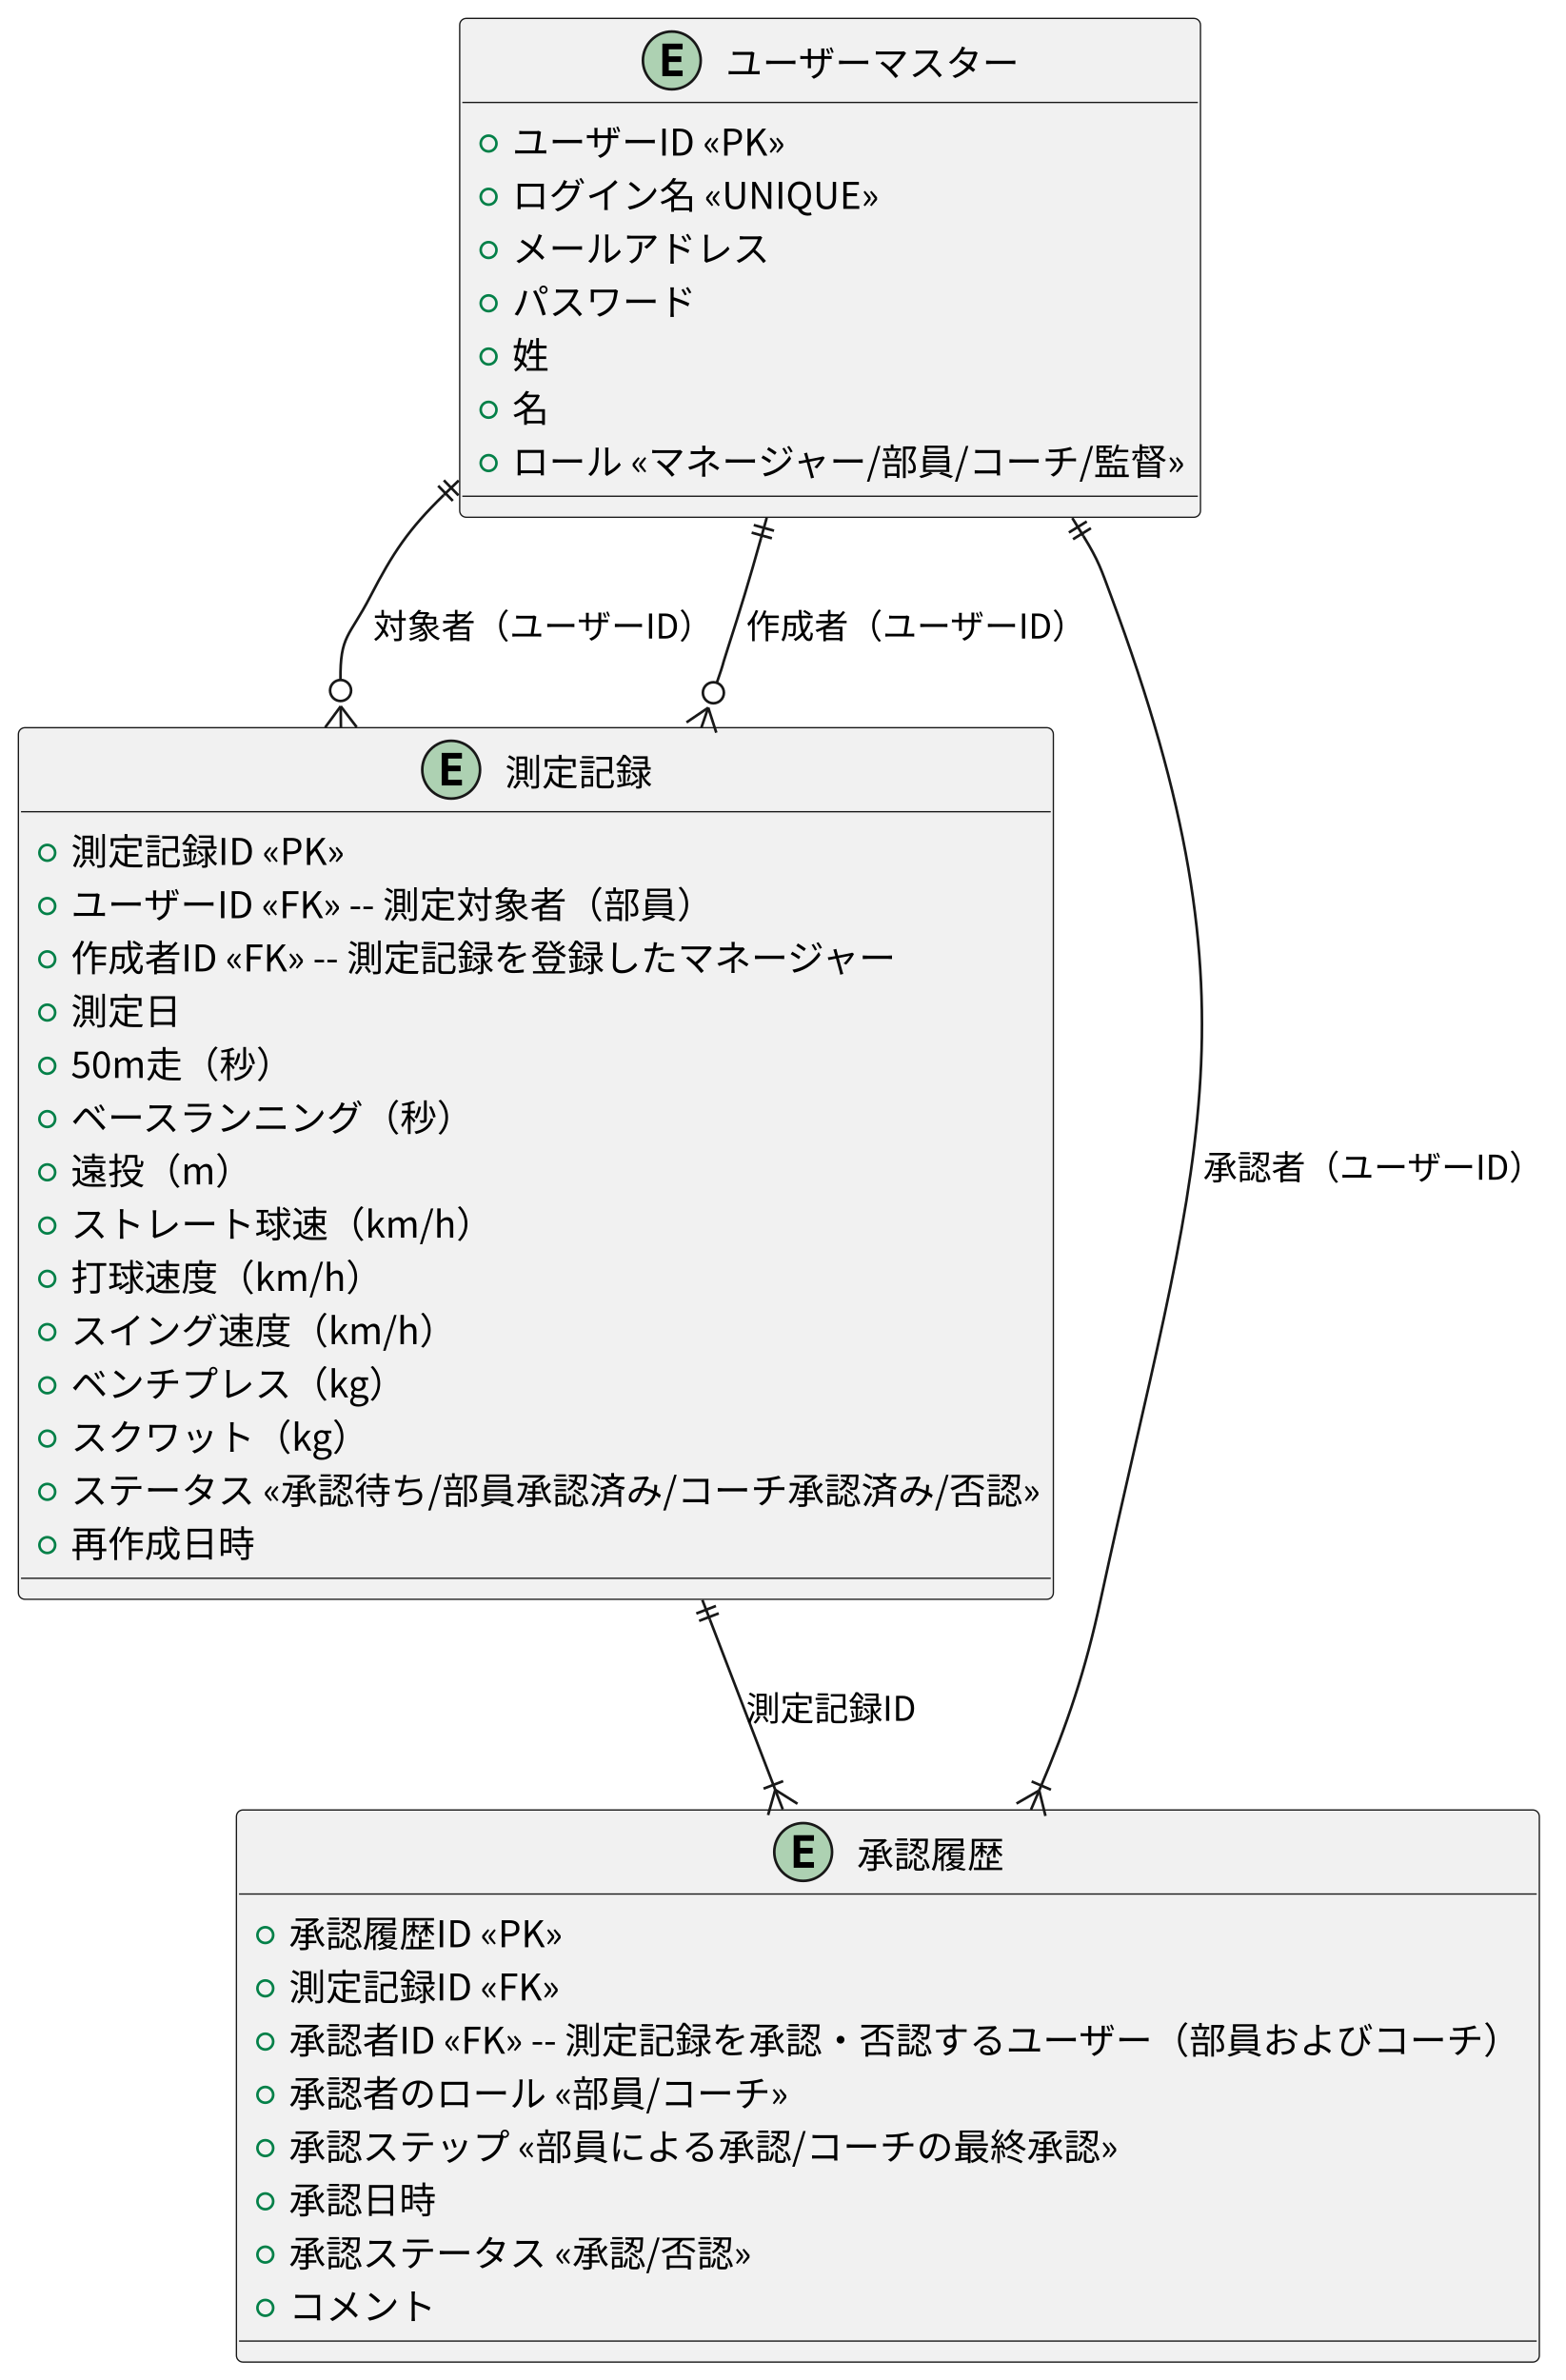
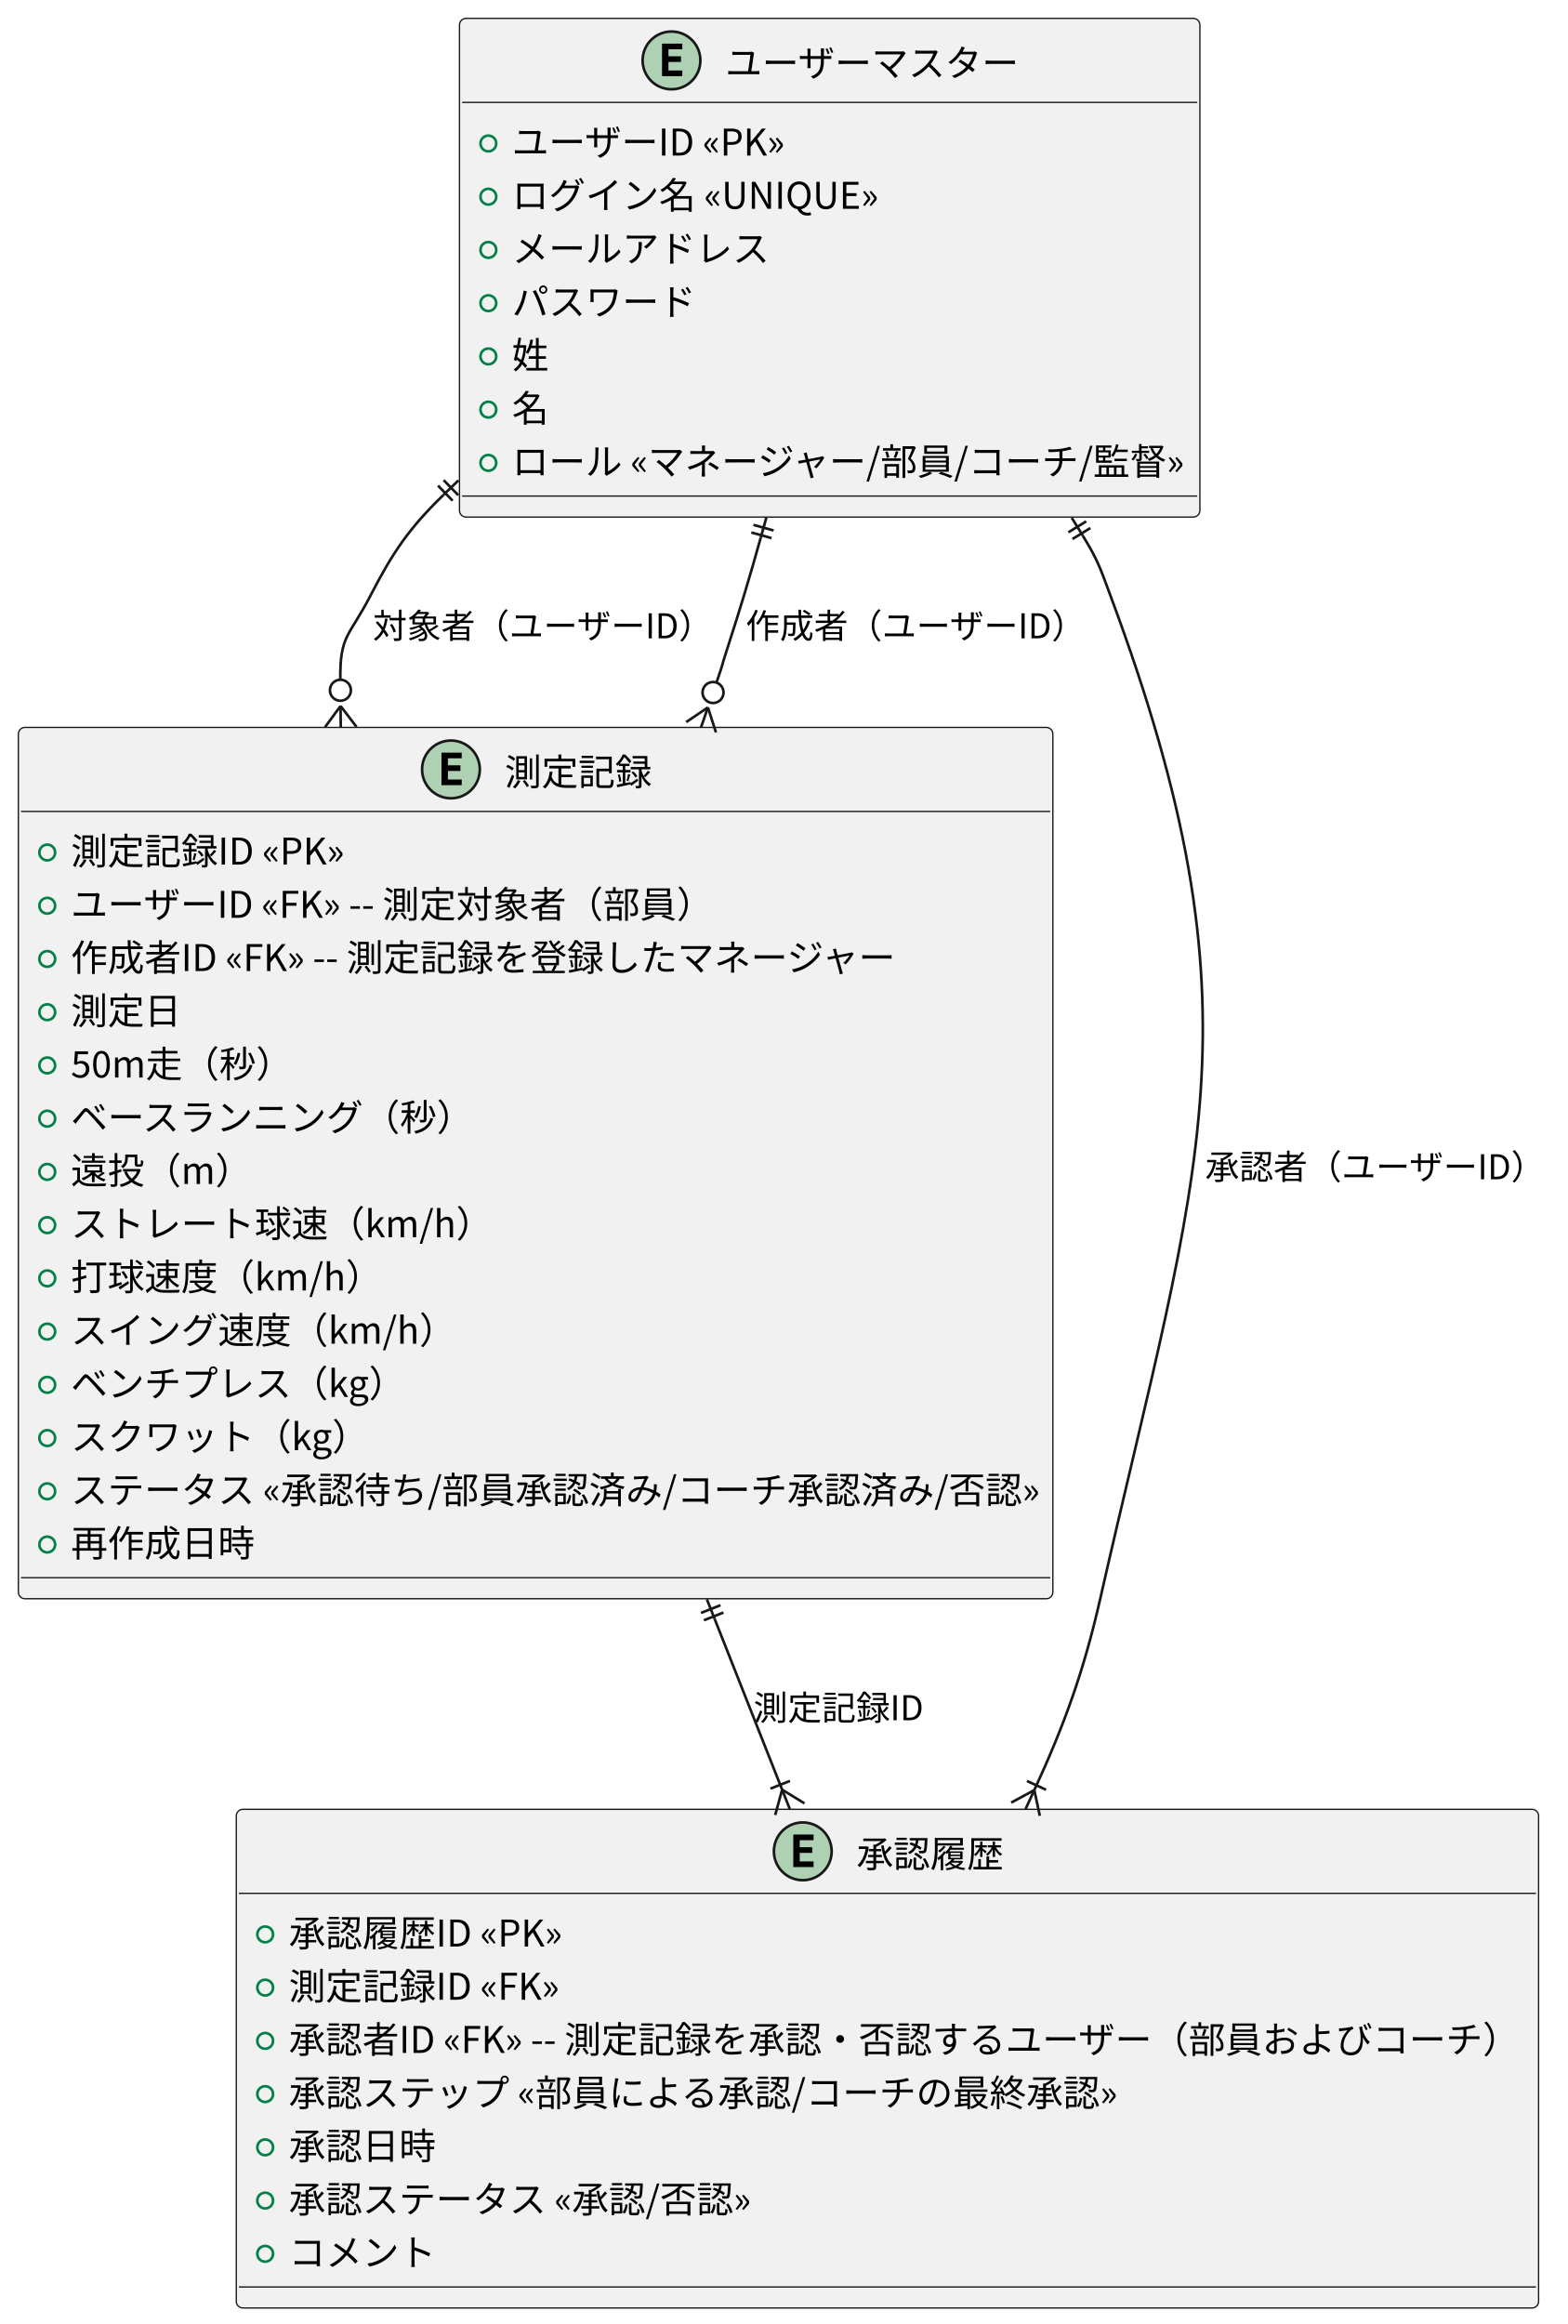
- <svg xmlns="http://www.w3.org/2000/svg" contentStyleType="text/css" height="906px" preserveAspectRatio="none" style="width:596px;height:906px;background:#FFFFFF;" version="1.1" viewBox="0 0 596 906" width="596px" zoomAndPan="magnify">
+ <svg xmlns="http://www.w3.org/2000/svg" contentStyleType="text/css" height="885px" preserveAspectRatio="none" style="width:597px;height:885px;background:#FFFFFF;" version="1.1" viewBox="0 0 597 885" width="597px" zoomAndPan="magnify">
  <defs />
  <g>
    <g id="elem_User">
      <rect codeLine="2" fill="#F1F1F1" height="189.903" id="User" rx="2.5" ry="2.5" style="stroke:#181818;stroke-width:0.5;" width="282" x="175" y="7" />
      <ellipse cx="255.75" cy="23" fill="#ADD1B2" rx="11" ry="11" style="stroke:#181818;stroke-width:1.0;" />
      <path d="M259.859,29 L252.141,29 L252.141,16.609 L259.859,16.609 L259.859,18.766 L254.594,18.766 L254.594,21.438 L259.359,21.438 L259.359,23.594 L254.594,23.594 L254.594,26.844 L259.859,26.844 L259.859,29 Z " fill="#000000" />
      <text fill="#000000" font-family="Noto Sans CJK JP" font-size="14" lengthAdjust="spacing" textLength="112" x="276.25" y="29.104">ユーザーマスター</text>
      <line style="stroke:#181818;stroke-width:0.5;" x1="176" x2="456" y1="39" y2="39" />
      <ellipse cx="186" cy="54.636" fill="none" rx="3" ry="3" style="stroke:#038048;stroke-width:1.0;" />
      <text fill="#000000" font-family="Noto Sans CJK JP" font-size="14" lengthAdjust="spacing" textLength="105" x="195" y="59.24">ユーザーID «PK»</text>
      <ellipse cx="186" cy="74.908" fill="none" rx="3" ry="3" style="stroke:#038048;stroke-width:1.0;" />
      <text fill="#000000" font-family="Noto Sans CJK JP" font-size="14" lengthAdjust="spacing" textLength="139" x="195" y="79.512">ログイン名 «UNIQUE»</text>
      <ellipse cx="186" cy="95.18" fill="none" rx="3" ry="3" style="stroke:#038048;stroke-width:1.0;" />
      <text fill="#000000" font-family="Noto Sans CJK JP" font-size="14" lengthAdjust="spacing" textLength="98" x="195" y="99.784">メールアドレス</text>
      <ellipse cx="186" cy="115.452" fill="none" rx="3" ry="3" style="stroke:#038048;stroke-width:1.0;" />
      <text fill="#000000" font-family="Noto Sans CJK JP" font-size="14" lengthAdjust="spacing" textLength="70" x="195" y="120.056">パスワード</text>
      <ellipse cx="186" cy="135.724" fill="none" rx="3" ry="3" style="stroke:#038048;stroke-width:1.0;" />
      <text fill="#000000" font-family="Noto Sans CJK JP" font-size="14" lengthAdjust="spacing" textLength="14" x="195" y="140.328">姓</text>
      <ellipse cx="186" cy="155.995" fill="none" rx="3" ry="3" style="stroke:#038048;stroke-width:1.0;" />
      <text fill="#000000" font-family="Noto Sans CJK JP" font-size="14" lengthAdjust="spacing" textLength="14" x="195" y="160.6">名</text>
      <ellipse cx="186" cy="176.267" fill="none" rx="3" ry="3" style="stroke:#038048;stroke-width:1.0;" />
      <text fill="#000000" font-family="Noto Sans CJK JP" font-size="14" lengthAdjust="spacing" textLength="256" x="195" y="180.871">ロール «マネージャー/部員/コーチ/監督»</text>
      <line style="stroke:#181818;stroke-width:0.5;" x1="176" x2="456" y1="188.903" y2="188.903" />
    </g>
    <g id="elem_Measurement">
      <rect codeLine="12" fill="#F1F1F1" height="331.807" id="Measurement" rx="2.5" ry="2.5" style="stroke:#181818;stroke-width:0.5;" width="394" x="7" y="277" />
      <ellipse cx="171.75" cy="293" fill="#ADD1B2" rx="11" ry="11" style="stroke:#181818;stroke-width:1.0;" />
      <path d="M175.859,299 L168.141,299 L168.141,286.609 L175.859,286.609 L175.859,288.766 L170.594,288.766 L170.594,291.438 L175.359,291.438 L175.359,293.594 L170.594,293.594 L170.594,296.844 L175.859,296.844 L175.859,299 Z " fill="#000000" />
      <text fill="#000000" font-family="Noto Sans CJK JP" font-size="14" lengthAdjust="spacing" textLength="56" x="192.25" y="299.104">測定記録</text>
      <line style="stroke:#181818;stroke-width:0.5;" x1="8" x2="400" y1="309" y2="309" />
      <ellipse cx="18" cy="324.636" fill="none" rx="3" ry="3" style="stroke:#038048;stroke-width:1.0;" />
      <text fill="#000000" font-family="Noto Sans CJK JP" font-size="14" lengthAdjust="spacing" textLength="105" x="27" y="329.24">測定記録ID «PK»</text>
      <ellipse cx="18" cy="344.908" fill="none" rx="3" ry="3" style="stroke:#038048;stroke-width:1.0;" />
      <text fill="#000000" font-family="Noto Sans CJK JP" font-size="14" lengthAdjust="spacing" textLength="246" x="27" y="349.512">ユーザーID «FK» -- 測定対象者（部員）</text>
      <ellipse cx="18" cy="365.18" fill="none" rx="3" ry="3" style="stroke:#038048;stroke-width:1.0;" />
      <text fill="#000000" font-family="Noto Sans CJK JP" font-size="14" lengthAdjust="spacing" textLength="316" x="27" y="369.784">作成者ID «FK» -- 測定記録を登録したマネージャー</text>
      <ellipse cx="18" cy="385.452" fill="none" rx="3" ry="3" style="stroke:#038048;stroke-width:1.0;" />
      <text fill="#000000" font-family="Noto Sans CJK JP" font-size="14" lengthAdjust="spacing" textLength="42" x="27" y="390.056">測定日</text>
      <ellipse cx="18" cy="405.724" fill="none" rx="3" ry="3" style="stroke:#038048;stroke-width:1.0;" />
      <text fill="#000000" font-family="Noto Sans CJK JP" font-size="14" lengthAdjust="spacing" textLength="85" x="27" y="410.328">50m走（秒）</text>
      <ellipse cx="18" cy="425.995" fill="none" rx="3" ry="3" style="stroke:#038048;stroke-width:1.0;" />
      <text fill="#000000" font-family="Noto Sans CJK JP" font-size="14" lengthAdjust="spacing" textLength="154" x="27" y="430.599">ベースランニング（秒）</text>
      <ellipse cx="18" cy="446.267" fill="none" rx="3" ry="3" style="stroke:#038048;stroke-width:1.0;" />
      <text fill="#000000" font-family="Noto Sans CJK JP" font-size="14" lengthAdjust="spacing" textLength="69" x="27" y="450.871">遠投（m）</text>
      <ellipse cx="18" cy="466.539" fill="none" rx="3" ry="3" style="stroke:#038048;stroke-width:1.0;" />
      <text fill="#000000" font-family="Noto Sans CJK JP" font-size="14" lengthAdjust="spacing" textLength="161" x="27" y="471.143">ストレート球速（km/h）</text>
      <ellipse cx="18" cy="486.811" fill="none" rx="3" ry="3" style="stroke:#038048;stroke-width:1.0;" />
      <text fill="#000000" font-family="Noto Sans CJK JP" font-size="14" lengthAdjust="spacing" textLength="119" x="27" y="491.415">打球速度（km/h）</text>
      <ellipse cx="18" cy="507.083" fill="none" rx="3" ry="3" style="stroke:#038048;stroke-width:1.0;" />
      <text fill="#000000" font-family="Noto Sans CJK JP" font-size="14" lengthAdjust="spacing" textLength="147" x="27" y="511.687">スイング速度（km/h）</text>
      <ellipse cx="18" cy="527.355" fill="none" rx="3" ry="3" style="stroke:#038048;stroke-width:1.0;" />
      <text fill="#000000" font-family="Noto Sans CJK JP" font-size="14" lengthAdjust="spacing" textLength="128" x="27" y="531.959">ベンチプレス（kg）</text>
      <ellipse cx="18" cy="547.627" fill="none" rx="3" ry="3" style="stroke:#038048;stroke-width:1.0;" />
      <text fill="#000000" font-family="Noto Sans CJK JP" font-size="14" lengthAdjust="spacing" textLength="114" x="27" y="552.231">スクワット（kg）</text>
      <ellipse cx="18" cy="567.899" fill="none" rx="3" ry="3" style="stroke:#038048;stroke-width:1.0;" />
      <text fill="#000000" font-family="Noto Sans CJK JP" font-size="14" lengthAdjust="spacing" textLength="368" x="27" y="572.503">ステータス «承認待ち/部員承認済み/コーチ承認済み/否認»</text>
      <ellipse cx="18" cy="588.171" fill="none" rx="3" ry="3" style="stroke:#038048;stroke-width:1.0;" />
      <text fill="#000000" font-family="Noto Sans CJK JP" font-size="14" lengthAdjust="spacing" textLength="70" x="27" y="592.775">再作成日時</text>
      <line style="stroke:#181818;stroke-width:0.5;" x1="8" x2="400" y1="600.807" y2="600.807" />
    </g>
    <g id="elem_MeasurementApproval">
-       <rect codeLine="29" fill="#F1F1F1" height="210.175" id="MeasurementApproval" rx="2.5" ry="2.5" style="stroke:#181818;stroke-width:0.5;" width="496" x="90" y="689" />
+       <rect codeLine="29" fill="#F1F1F1" height="189.903" id="MeasurementApproval" rx="2.5" ry="2.5" style="stroke:#181818;stroke-width:0.5;" width="496" x="90" y="689" />
      <ellipse cx="305.75" cy="705" fill="#ADD1B2" rx="11" ry="11" style="stroke:#181818;stroke-width:1.0;" />
      <path d="M309.859,711 L302.141,711 L302.141,698.609 L309.859,698.609 L309.859,700.766 L304.594,700.766 L304.594,703.438 L309.359,703.438 L309.359,705.594 L304.594,705.594 L304.594,708.844 L309.859,708.844 L309.859,711 Z " fill="#000000" />
      <text fill="#000000" font-family="Noto Sans CJK JP" font-size="14" lengthAdjust="spacing" textLength="56" x="326.25" y="711.104">承認履歴</text>
      <line style="stroke:#181818;stroke-width:0.5;" x1="91" x2="585" y1="721" y2="721" />
      <ellipse cx="101" cy="736.636" fill="none" rx="3" ry="3" style="stroke:#038048;stroke-width:1.0;" />
      <text fill="#000000" font-family="Noto Sans CJK JP" font-size="14" lengthAdjust="spacing" textLength="105" x="110" y="741.24">承認履歴ID «PK»</text>
      <ellipse cx="101" cy="756.908" fill="none" rx="3" ry="3" style="stroke:#038048;stroke-width:1.0;" />
      <text fill="#000000" font-family="Noto Sans CJK JP" font-size="14" lengthAdjust="spacing" textLength="104" x="110" y="761.512">測定記録ID «FK»</text>
      <ellipse cx="101" cy="777.18" fill="none" rx="3" ry="3" style="stroke:#038048;stroke-width:1.0;" />
      <text fill="#000000" font-family="Noto Sans CJK JP" font-size="14" lengthAdjust="spacing" textLength="470" x="110" y="781.784">承認者ID «FK» -- 測定記録を承認・否認するユーザー（部員およびコーチ）</text>
      <ellipse cx="101" cy="797.452" fill="none" rx="3" ry="3" style="stroke:#038048;stroke-width:1.0;" />
-       <text fill="#000000" font-family="Noto Sans CJK JP" font-size="14" lengthAdjust="spacing" textLength="190" x="110" y="802.056">承認者のロール «部員/コーチ»</text>
+       <text fill="#000000" font-family="Noto Sans CJK JP" font-size="14" lengthAdjust="spacing" textLength="316" x="110" y="802.056">承認ステップ «部員による承認/コーチの最終承認»</text>
      <ellipse cx="101" cy="817.724" fill="none" rx="3" ry="3" style="stroke:#038048;stroke-width:1.0;" />
-       <text fill="#000000" font-family="Noto Sans CJK JP" font-size="14" lengthAdjust="spacing" textLength="316" x="110" y="822.328">承認ステップ «部員による承認/コーチの最終承認»</text>
+       <text fill="#000000" font-family="Noto Sans CJK JP" font-size="14" lengthAdjust="spacing" textLength="56" x="110" y="822.328">承認日時</text>
      <ellipse cx="101" cy="837.995" fill="none" rx="3" ry="3" style="stroke:#038048;stroke-width:1.0;" />
-       <text fill="#000000" font-family="Noto Sans CJK JP" font-size="14" lengthAdjust="spacing" textLength="56" x="110" y="842.6">承認日時</text>
+       <text fill="#000000" font-family="Noto Sans CJK JP" font-size="14" lengthAdjust="spacing" textLength="176" x="110" y="842.6">承認ステータス «承認/否認»</text>
      <ellipse cx="101" cy="858.267" fill="none" rx="3" ry="3" style="stroke:#038048;stroke-width:1.0;" />
-       <text fill="#000000" font-family="Noto Sans CJK JP" font-size="14" lengthAdjust="spacing" textLength="176" x="110" y="862.871">承認ステータス «承認/否認»</text>
-       <ellipse cx="101" cy="878.539" fill="none" rx="3" ry="3" style="stroke:#038048;stroke-width:1.0;" />
-       <text fill="#000000" font-family="Noto Sans CJK JP" font-size="14" lengthAdjust="spacing" textLength="56" x="110" y="883.143">コメント</text>
-       <line style="stroke:#181818;stroke-width:0.5;" x1="91" x2="585" y1="891.175" y2="891.175" />
+       <text fill="#000000" font-family="Noto Sans CJK JP" font-size="14" lengthAdjust="spacing" textLength="56" x="110" y="862.871">コメント</text>
+       <line style="stroke:#181818;stroke-width:0.5;" x1="91" x2="585" y1="870.903" y2="870.903" />
    </g>
    <g id="link_User_Measurement">
-       <path codeLine="40" d="M168.88,188.493 C155.46,201.523 149.47,210.63 141,227 C132.87,242.72 129.453,241.651 129.613,258.851 " fill="none" id="User-Measurement" style="stroke:#181818;stroke-width:1.0;" />
+       <path codeLine="39" d="M168.88,188.493 C155.46,201.523 149.47,210.63 141,227 C132.87,242.72 129.453,241.651 129.613,258.851 " fill="none" id="User-Measurement" style="stroke:#181818;stroke-width:1.0;" />
      <line style="stroke:#181818;stroke-width:1.0;" x1="168.964" x2="174.537" y1="182.837" y2="188.576" />
      <line style="stroke:#181818;stroke-width:1.0;" x1="166.811" x2="172.384" y1="184.926" y2="190.666" />
      <line style="stroke:#181818;stroke-width:1.0;" x1="168.88" x2="174.62" y1="188.493" y2="182.92" />
      <line style="stroke:#181818;stroke-width:1.0;" x1="129.706" x2="135.78" y1="268.85" y2="276.794" />
      <line style="stroke:#181818;stroke-width:1.0;" x1="129.706" x2="123.78" y1="268.85" y2="276.906" />
      <line style="stroke:#181818;stroke-width:1.0;" x1="129.706" x2="129.78" y1="268.85" y2="276.85" />
      <ellipse cx="129.65" cy="262.851" fill="none" rx="4" ry="4" style="stroke:#181818;stroke-width:1.0;" />
      <text fill="#000000" font-family="Noto Sans CJK JP" font-size="13" lengthAdjust="spacing" textLength="130" x="142" y="243.08">対象者（ユーザーID）</text>
    </g>
    <g id="link_User_Measurement">
-       <path codeLine="41" d="M289.726,204.804 C285.055,221.504 282.16,230.97 277,247 C273.84,256.81 276.354,249.832 272.874,259.932 " fill="none" id="User-Measurement-1" style="stroke:#181818;stroke-width:1.0;" />
+       <path codeLine="40" d="M289.726,204.804 C285.055,221.504 282.16,230.97 277,247 C273.84,256.81 276.354,249.832 272.874,259.932 " fill="none" id="User-Measurement-1" style="stroke:#181818;stroke-width:1.0;" />
      <line style="stroke:#181818;stroke-width:1.0;" x1="286.95" x2="294.655" y1="199.875" y2="202.03" />
      <line style="stroke:#181818;stroke-width:1.0;" x1="286.143" x2="293.847" y1="202.764" y2="204.919" />
      <line style="stroke:#181818;stroke-width:1.0;" x1="289.726" x2="291.88" y1="204.804" y2="197.1" />
      <line style="stroke:#181818;stroke-width:1.0;" x1="269.616" x2="272.683" y1="269.386" y2="278.905" />
      <line style="stroke:#181818;stroke-width:1.0;" x1="269.616" x2="261.337" y1="269.386" y2="274.995" />
      <line style="stroke:#181818;stroke-width:1.0;" x1="269.616" x2="267.01" y1="269.386" y2="276.95" />
      <ellipse cx="271.571" cy="263.714" fill="none" rx="4" ry="4" style="stroke:#181818;stroke-width:1.0;" />
      <text fill="#000000" font-family="Noto Sans CJK JP" font-size="13" lengthAdjust="spacing" textLength="130" x="284" y="243.08">作成者（ユーザーID）</text>
    </g>
    <g id="link_Measurement_MeasurementApproval">
-       <path codeLine="43" d="M270.239,616.518 C280.669,643.668 285.472,656.192 295.122,681.322 " fill="none" id="Measurement-MeasurementApproval" style="stroke:#181818;stroke-width:1.0;" />
-       <line style="stroke:#181818;stroke-width:1.0;" x1="265.07" x2="272.538" y1="614.218" y2="611.35" />
-       <line style="stroke:#181818;stroke-width:1.0;" x1="266.146" x2="273.614" y1="617.019" y2="614.15" />
-       <line style="stroke:#181818;stroke-width:1.0;" x1="270.239" x2="267.37" y1="616.518" y2="609.05" />
-       <line style="stroke:#181818;stroke-width:1.0;" x1="295.122" x2="303.591" y1="681.322" y2="686.639" />
-       <line style="stroke:#181818;stroke-width:1.0;" x1="295.122" x2="292.389" y1="681.322" y2="690.941" />
-       <line style="stroke:#181818;stroke-width:1.0;" x1="295.122" x2="297.99" y1="681.322" y2="688.79" />
-       <line style="stroke:#181818;stroke-width:1.0;" x1="298.139" x2="290.671" y1="678.021" y2="680.889" />
-       <text fill="#000000" font-family="Noto Sans CJK JP" font-size="13" lengthAdjust="spacing" textLength="65" x="284" y="655.08">測定記録ID</text>
+       <path codeLine="42" d="M272.171,616.47 C283.021,643.92 288.048,656.641 297.888,681.521 " fill="none" id="Measurement-MeasurementApproval" style="stroke:#181818;stroke-width:1.0;" />
+       <line style="stroke:#181818;stroke-width:1.0;" x1="266.98" x2="274.42" y1="614.22" y2="611.28" />
+       <line style="stroke:#181818;stroke-width:1.0;" x1="268.083" x2="275.523" y1="617.01" y2="614.07" />
+       <line style="stroke:#181818;stroke-width:1.0;" x1="272.171" x2="269.23" y1="616.47" y2="609.03" />
+       <line style="stroke:#181818;stroke-width:1.0;" x1="297.888" x2="306.409" y1="681.521" y2="686.753" />
+       <line style="stroke:#181818;stroke-width:1.0;" x1="297.888" x2="295.25" y1="681.521" y2="691.167" />
+       <line style="stroke:#181818;stroke-width:1.0;" x1="297.888" x2="300.83" y1="681.521" y2="688.96" />
+       <line style="stroke:#181818;stroke-width:1.0;" x1="300.872" x2="293.433" y1="678.19" y2="681.132" />
+       <text fill="#000000" font-family="Noto Sans CJK JP" font-size="13" lengthAdjust="spacing" textLength="65" x="287" y="655.08">測定記録ID</text>
    </g>
    <g id="link_User_MeasurementApproval">
-       <path codeLine="44" d="M412.409,204.019 C418.3,213.569 419.18,216.74 423,227 C482.17,386.14 454.87,443.05 419,609 C413.21,635.78 406.504,656.084 395.614,681.564 " fill="none" id="User-MeasurementApproval" style="stroke:#181818;stroke-width:1.0;" />
+       <path codeLine="43" d="M412.409,204.019 C418.3,213.569 419.18,216.74 423,227 C482.17,386.14 456.61,443.43 419,609 C412.87,635.97 405.56,656.475 393.93,681.695 " fill="none" id="User-MeasurementApproval" style="stroke:#181818;stroke-width:1.0;" />
      <line style="stroke:#181818;stroke-width:1.0;" x1="406.905" x2="413.714" y1="202.714" y2="198.515" />
      <line style="stroke:#181818;stroke-width:1.0;" x1="408.48" x2="415.289" y1="205.268" y2="201.068" />
      <line style="stroke:#181818;stroke-width:1.0;" x1="412.409" x2="408.21" y1="204.019" y2="197.21" />
-       <line style="stroke:#181818;stroke-width:1.0;" x1="395.614" x2="397.987" y1="681.564" y2="691.278" />
-       <line style="stroke:#181818;stroke-width:1.0;" x1="395.614" x2="386.953" y1="681.564" y2="686.562" />
-       <line style="stroke:#181818;stroke-width:1.0;" x1="395.614" x2="392.47" y1="681.564" y2="688.92" />
-       <line style="stroke:#181818;stroke-width:1.0;" x1="400.078" x2="392.722" y1="681.297" y2="678.153" />
-       <text fill="#000000" font-family="Noto Sans CJK JP" font-size="13" lengthAdjust="spacing" textLength="130" x="458" y="449.08">承認者（ユーザーID）</text>
+       <line style="stroke:#181818;stroke-width:1.0;" x1="393.93" x2="396.029" y1="681.695" y2="691.473" />
+       <line style="stroke:#181818;stroke-width:1.0;" x1="393.93" x2="385.131" y1="681.695" y2="686.447" />
+       <line style="stroke:#181818;stroke-width:1.0;" x1="393.93" x2="390.58" y1="681.695" y2="688.96" />
+       <line style="stroke:#181818;stroke-width:1.0;" x1="398.4" x2="391.135" y1="681.554" y2="678.204" />
+       <text fill="#000000" font-family="Noto Sans CJK JP" font-size="13" lengthAdjust="spacing" textLength="130" x="459" y="449.08">承認者（ユーザーID）</text>
    </g>
  </g>
</svg>
